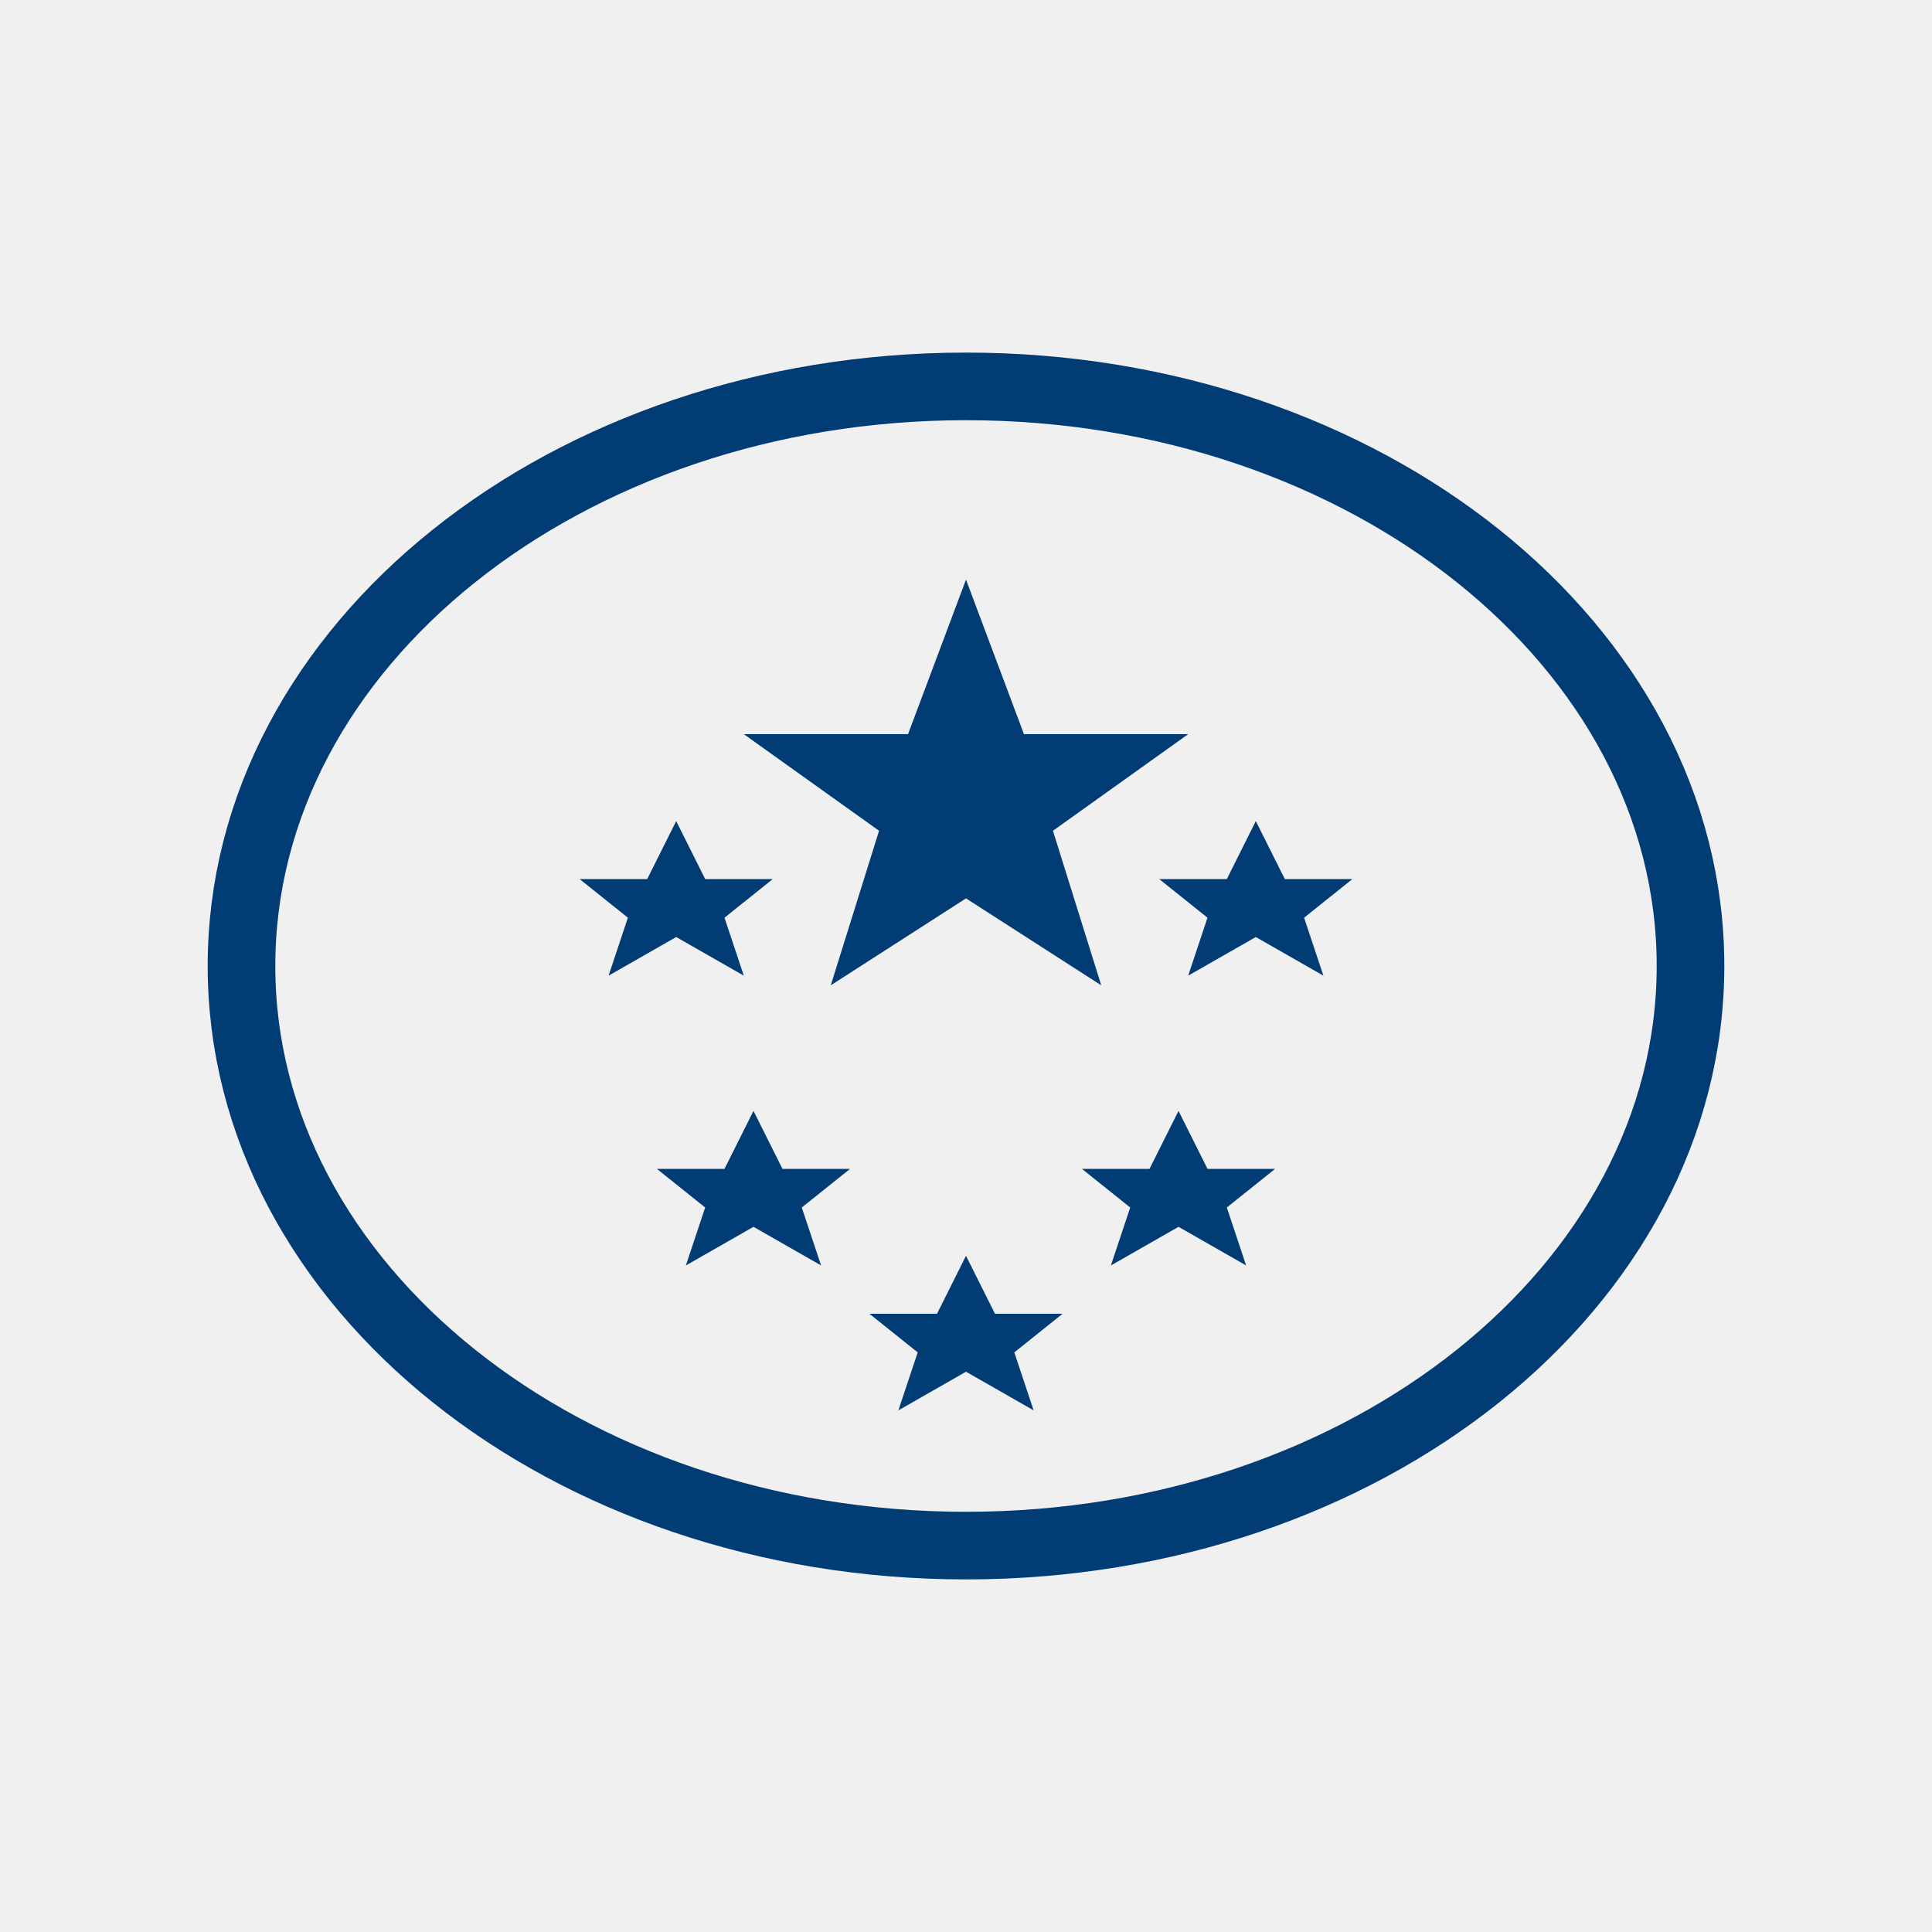
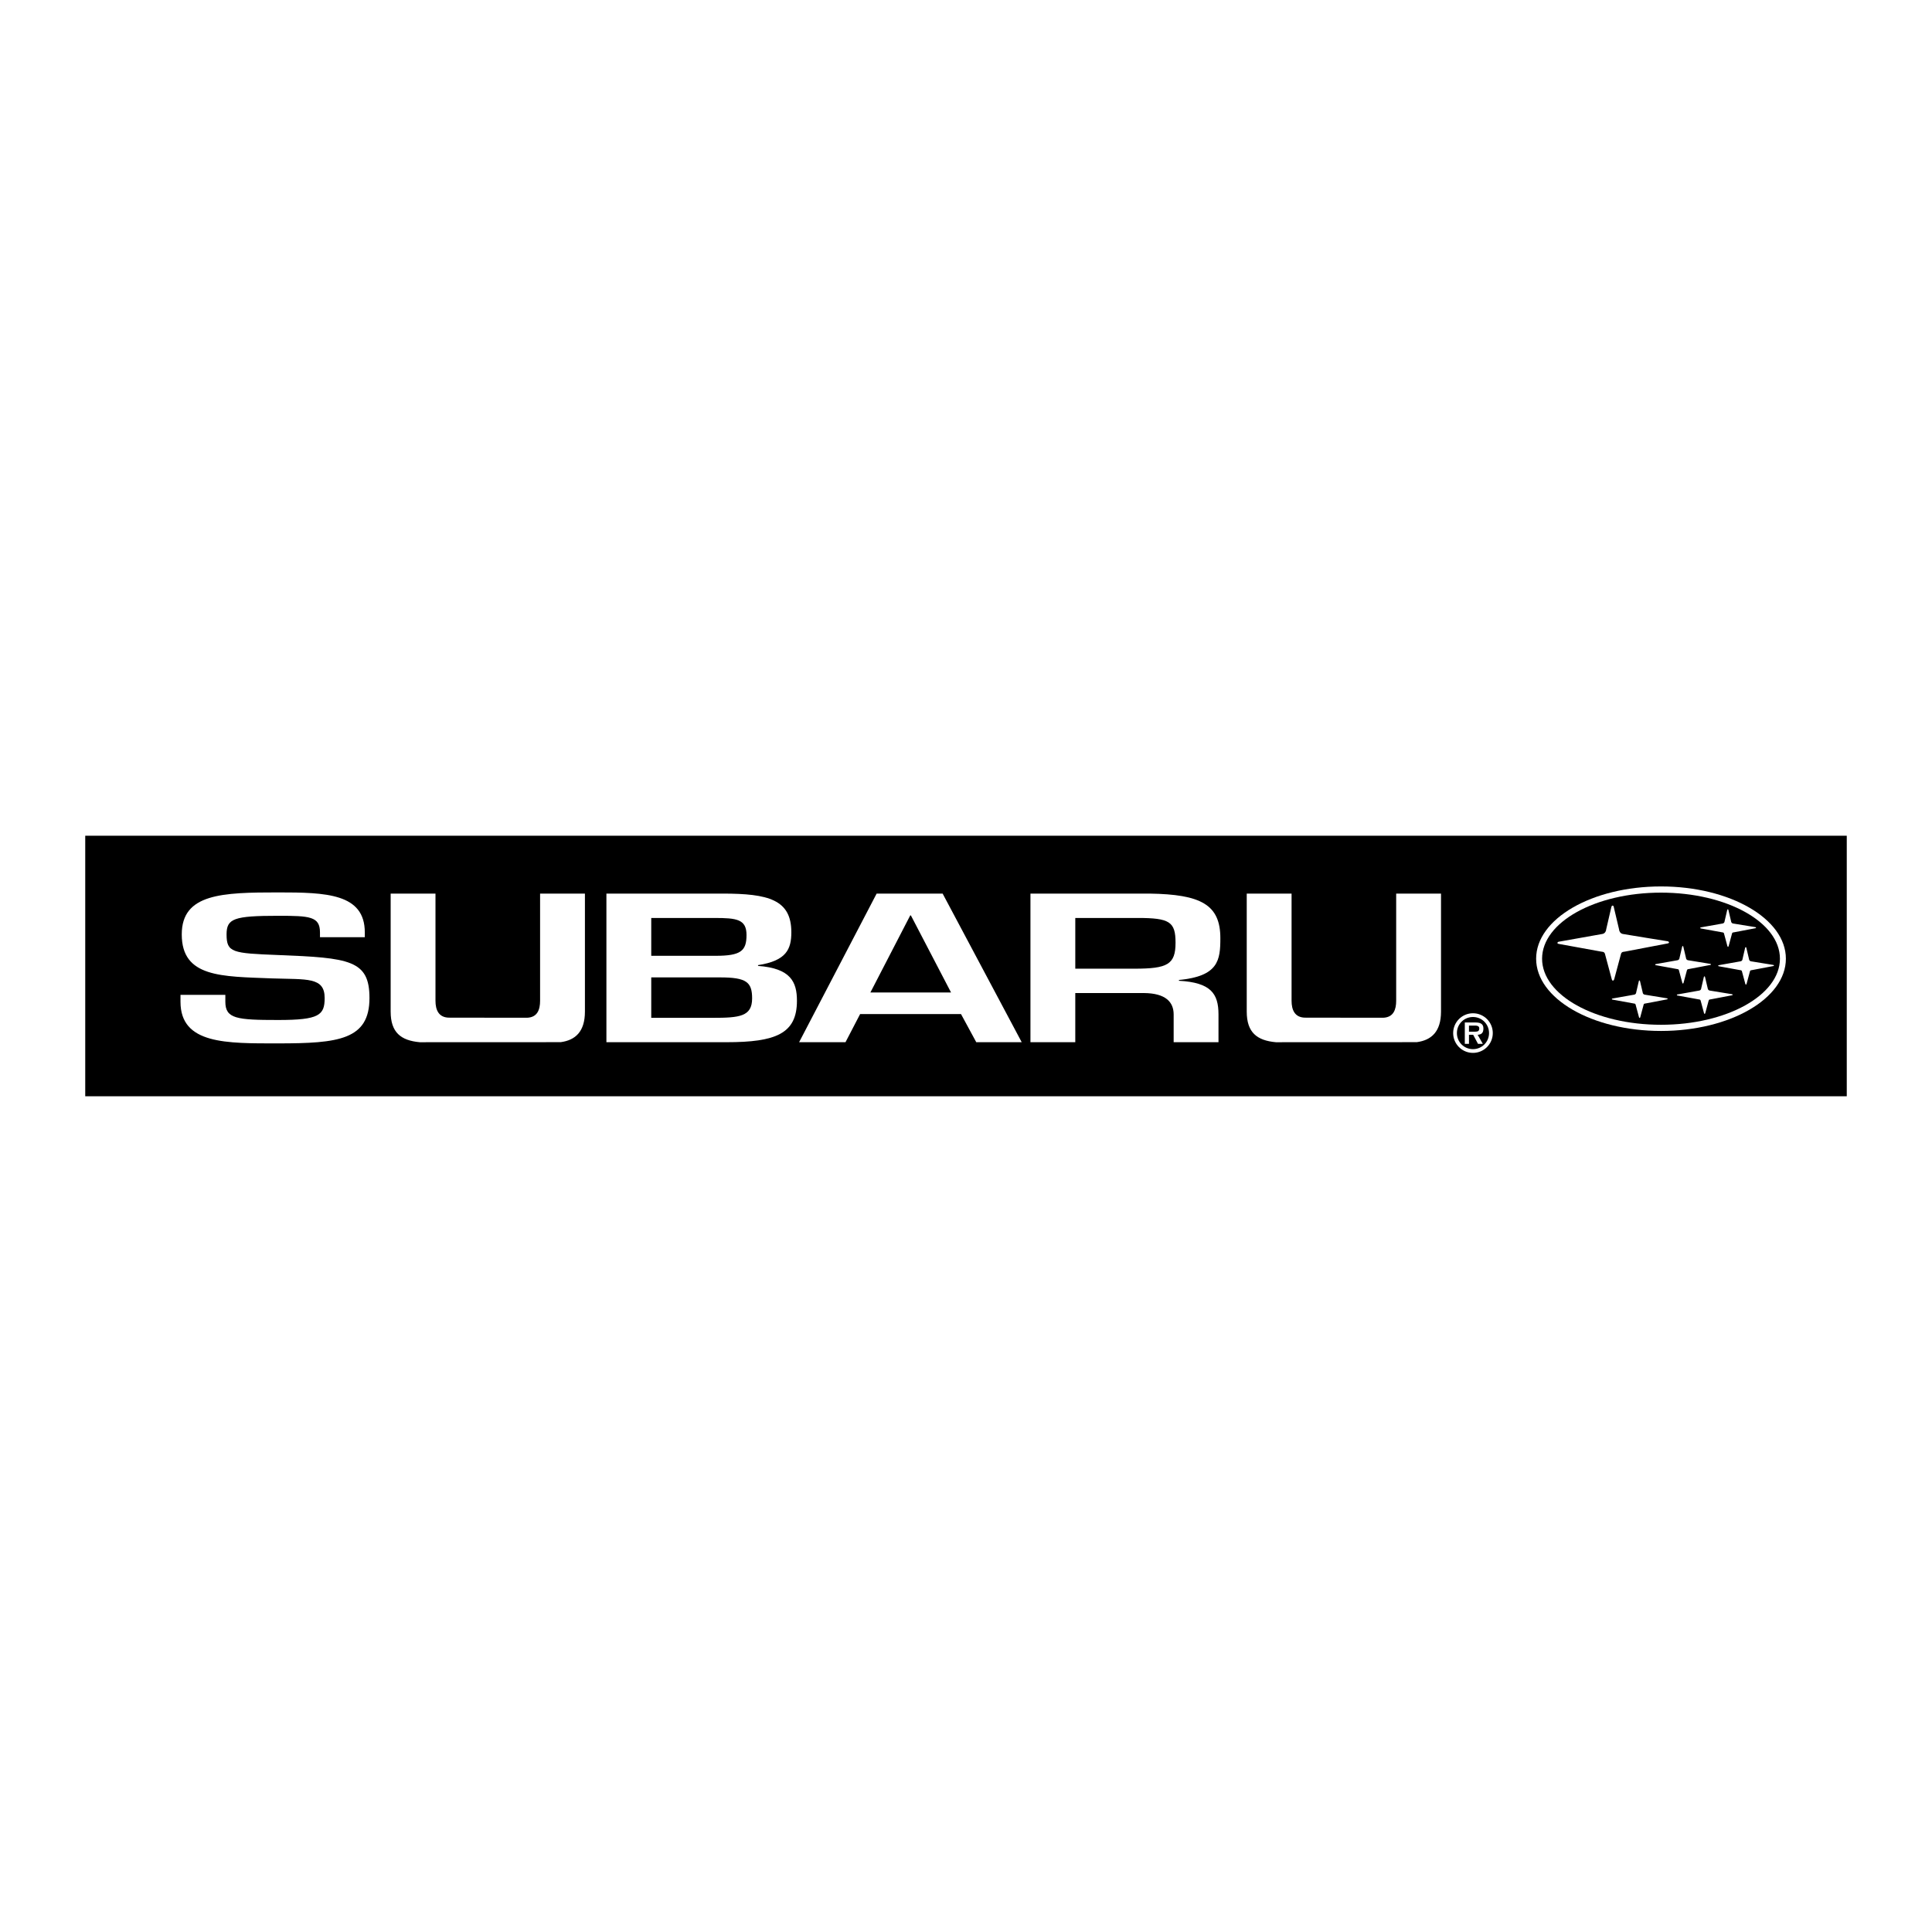
- <svg xmlns="http://www.w3.org/2000/svg" viewBox="0 0 200 200" width="200" height="200">
-   <ellipse cx="100" cy="100" rx="75" ry="60" fill="none" stroke="#013c74" stroke-width="7" />
-   <polygon points="100,60 106,76 123,76 109,86 114,102 100,93 86,102 91,86 77,76 94,76" fill="#013c74" />
-   <polygon points="70,85 73,91 80,91 75,95 77,101 70,97 63,101 65,95 60,91 67,91" fill="#013c74" />
-   <polygon points="130,85 133,91 140,91 135,95 137,101 130,97 123,101 125,95 120,91 127,91" fill="#013c74" />
-   <polygon points="78,115 81,121 88,121 83,125 85,131 78,127 71,131 73,125 68,121 75,121" fill="#013c74" />
-   <polygon points="122,115 125,121 132,121 127,125 129,131 122,127 115,131 117,125 112,121 119,121" fill="#013c74" />
-   <polygon points="100,130 103,136 110,136 105,140 107,146 100,142 93,146 95,140 90,136 97,136" fill="#013c74" />
+ <svg xmlns="http://www.w3.org/2000/svg" width="2500" height="2500" viewBox="0 0 192.756 192.756">
+   <g fill-rule="evenodd" clip-rule="evenodd">
+     <path fill="#fff" d="M0 0h192.756v192.756H0V0z" />
+     <path d="M184.252 109.375V83.381H8.504v25.994h175.748z" />
+     <path d="M144.982 103.07a1.977 1.977 0 1 1 3.954 0 1.977 1.977 0 0 1-3.954 0z" fill="#fff" />
+     <path d="M148.562 103.07c0-.893-.715-1.604-1.604-1.604-.891 0-1.602.711-1.602 1.604s.711 1.604 1.602 1.604c.89 0 1.604-.711 1.604-1.604z" />
+     <path d="M147.941 104.145h-.482l-.479-.904h-.42v.904h-.416v-2.133h1.033c.426 0 .824.078.824.592 0 .457-.201.611-.574.637l.514.904z" fill="#fff" />
+     <path d="M147.188 102.93c.24 0 .4-.057.4-.326 0-.285-.301-.281-.508-.281h-.52v.607h.628z" />
+     <path d="M165.719 88.44c-6.881 0-12.459 3.228-12.459 7.209 0 3.981 5.578 7.209 12.459 7.209s12.459-3.229 12.459-7.209c0-3.981-5.578-7.209-12.459-7.209z" fill="#fff" />
+     <path d="M165.719 102.242c-6.553 0-11.865-2.951-11.865-6.592 0-3.641 5.312-6.592 11.865-6.592s11.865 2.951 11.865 6.592c0 3.641-5.313 6.592-11.865 6.592z" />
+     <path d="M160.807 97.701l-.678-2.522c-.07-.261-.297-.209-.418-.244l-4.209-.765c-.191-.052-.123-.157-.018-.208 0 0 4.139-.73 4.4-.783.262-.052.365-.313.365-.452l.521-2.252c.053-.182.217-.147.234.009l.531 2.244c0 .139.104.4.365.452.262.053 4.516.736 4.516.736.105.052.174.157-.018.209l-4.254.812c-.123.035-.348-.018-.418.244l-.678 2.522c-.044.149-.183.207-.241-.002zM163.525 101.496l-.34-1.262c-.035-.131-.148-.104-.209-.121l-2.104-.383c-.096-.027-.061-.078-.01-.105 0 0 2.07-.365 2.201-.391s.182-.156.182-.227l.262-1.125c.025-.092.109-.074.117.004l.266 1.121c0 .07.053.201.182.227.131.025 2.26.369 2.26.369.051.025.086.078-.01.104l-2.127.406c-.062.018-.174-.01-.209.121l-.34 1.262c-.023.074-.091.104-.121 0zM167.846 98.061l-.34-1.262c-.035-.129-.148-.104-.209-.121l-2.104-.383c-.096-.025-.061-.078-.01-.104 0 0 2.07-.366 2.201-.392.129-.026.182-.156.182-.226l.262-1.126c.025-.091.109-.074.117.004l.266 1.122c0 .07.053.2.182.226.131.026 2.26.369 2.26.369.051.025.086.078-.01.104l-2.127.406c-.062.018-.174-.008-.209.121l-.34 1.262c-.024.076-.092.103-.121 0zM170.012 101.088l-.34-1.262c-.033-.129-.146-.104-.209-.121l-2.104-.383c-.096-.025-.061-.078-.01-.104 0 0 2.07-.365 2.201-.393.131-.025.182-.156.182-.225l.262-1.127c.025-.092.109-.074.117.004l.266 1.123c0 .068.053.199.184.225.129.027 2.258.369 2.258.369.051.025.086.078-.01.104l-2.127.406c-.061.018-.174-.008-.209.121l-.34 1.262c-.024.077-.092.104-.121.001zM174.133 98.168l-.34-1.26c-.033-.131-.146-.105-.209-.123l-2.104-.382c-.096-.026-.061-.078-.01-.104 0 0 2.07-.365 2.201-.391.131-.026.182-.156.182-.226l.262-1.126c.025-.091.109-.073.117.004l.266 1.122c0 .07.053.2.182.226.131.026 2.26.368 2.26.368.051.027.086.078-.01.105l-2.127.404c-.061.018-.174-.008-.209.123l-.34 1.26c-.024.076-.092.105-.121 0zM172.344 94.397l-.34-1.261c-.033-.13-.146-.104-.209-.122l-2.104-.383c-.096-.026-.061-.078-.01-.104 0 0 2.07-.365 2.201-.391.131-.026.182-.157.182-.226l.262-1.126c.027-.091.109-.074.117.004l.266 1.122c0 .069.053.2.184.226.129.026 2.258.368 2.258.368.051.026.086.078-.01.104l-2.127.406c-.061.017-.174-.009-.209.122l-.34 1.261c-.022.076-.092.104-.121 0zM60.502 103.98V89.154h11.586c4.566 0 6.864.593 6.864 3.855 0 1.7-.497 2.847-3.323 3.282v.078c3.262.237 3.882 1.602 3.882 3.479 0 3.281-2.112 4.133-7.02 4.133H60.502v-.001z" fill="#fff" />
+     <path d="M64.975 95.361h6.43c2.517 0 3.075-.494 3.075-2.075 0-1.582-.994-1.7-3.199-1.7h-6.306v3.775z" />
+     <path d="M22.483 99.256v.691c0 1.699 1.149 1.818 5.28 1.818 4.069 0 4.628-.475 4.628-2.193 0-2.115-1.771-1.84-5.25-1.957-5.032-.199-9.007-.08-9.007-4.389 0-4.072 4.038-4.19 9.628-4.19 4.752 0 8.635.099 8.635 3.993v.475h-4.473v-.475c0-1.601-1.025-1.66-4.163-1.66-4.441 0-5.156.277-5.156 1.858 0 1.818.59 1.878 5.125 2.056 7.175.277 9.132.514 9.132 4.291 0 4.17-3.106 4.525-9.101 4.525-5.156 0-9.753.1-9.753-4.15v-.691h4.475v-.002zM52.59 101.541c1.037-.041 1.295-.826 1.295-1.697v-10.69h4.473v11.772c0 2-.954 2.855-2.418 3.051l-14.058.006c-1.894-.172-2.906-.98-2.906-3.057V89.154h4.472v10.69c0 .916.314 1.711 1.43 1.688l7.712.009zM138 101.541c1.037-.041 1.297-.826 1.297-1.697v-10.69h4.473v11.772c0 2-.955 2.855-2.418 3.051l-14.059.006c-1.893-.172-2.906-.98-2.906-3.057V89.154h4.473v10.69c0 .916.314 1.711 1.43 1.688l7.71.009zM85.815 101.172l-1.459 2.808h-4.628l7.734-14.826h6.585l7.889 14.826h-4.534l-1.523-2.808H85.815z" fill="#fff" />
+     <path d="M90.878 91.329h-.062l-3.976 7.689h8.045l-4.007-7.689z" />
+     <path d="M107.281 99.078v4.902h-4.473V89.154h11.896c5.094.079 7.051 1.088 7.051 4.448 0 2.194-.186 3.794-4.131 4.171v.078c3.168.178 3.945 1.266 3.945 3.361v2.768h-4.473v-2.768c0-1.246-.809-2.115-2.951-2.135h-6.864v.001z" fill="#fff" />
+     <path d="M113.184 96.646c3.293 0 4.1-.416 4.1-2.59 0-2.095-.59-2.471-3.789-2.471h-6.213v5.061h5.902zM64.975 101.549h6.119c2.671 0 3.945-.119 3.945-1.938 0-1.621-.559-2.096-3.199-2.096h-6.865v4.034z" />
+   </g>
</svg>
